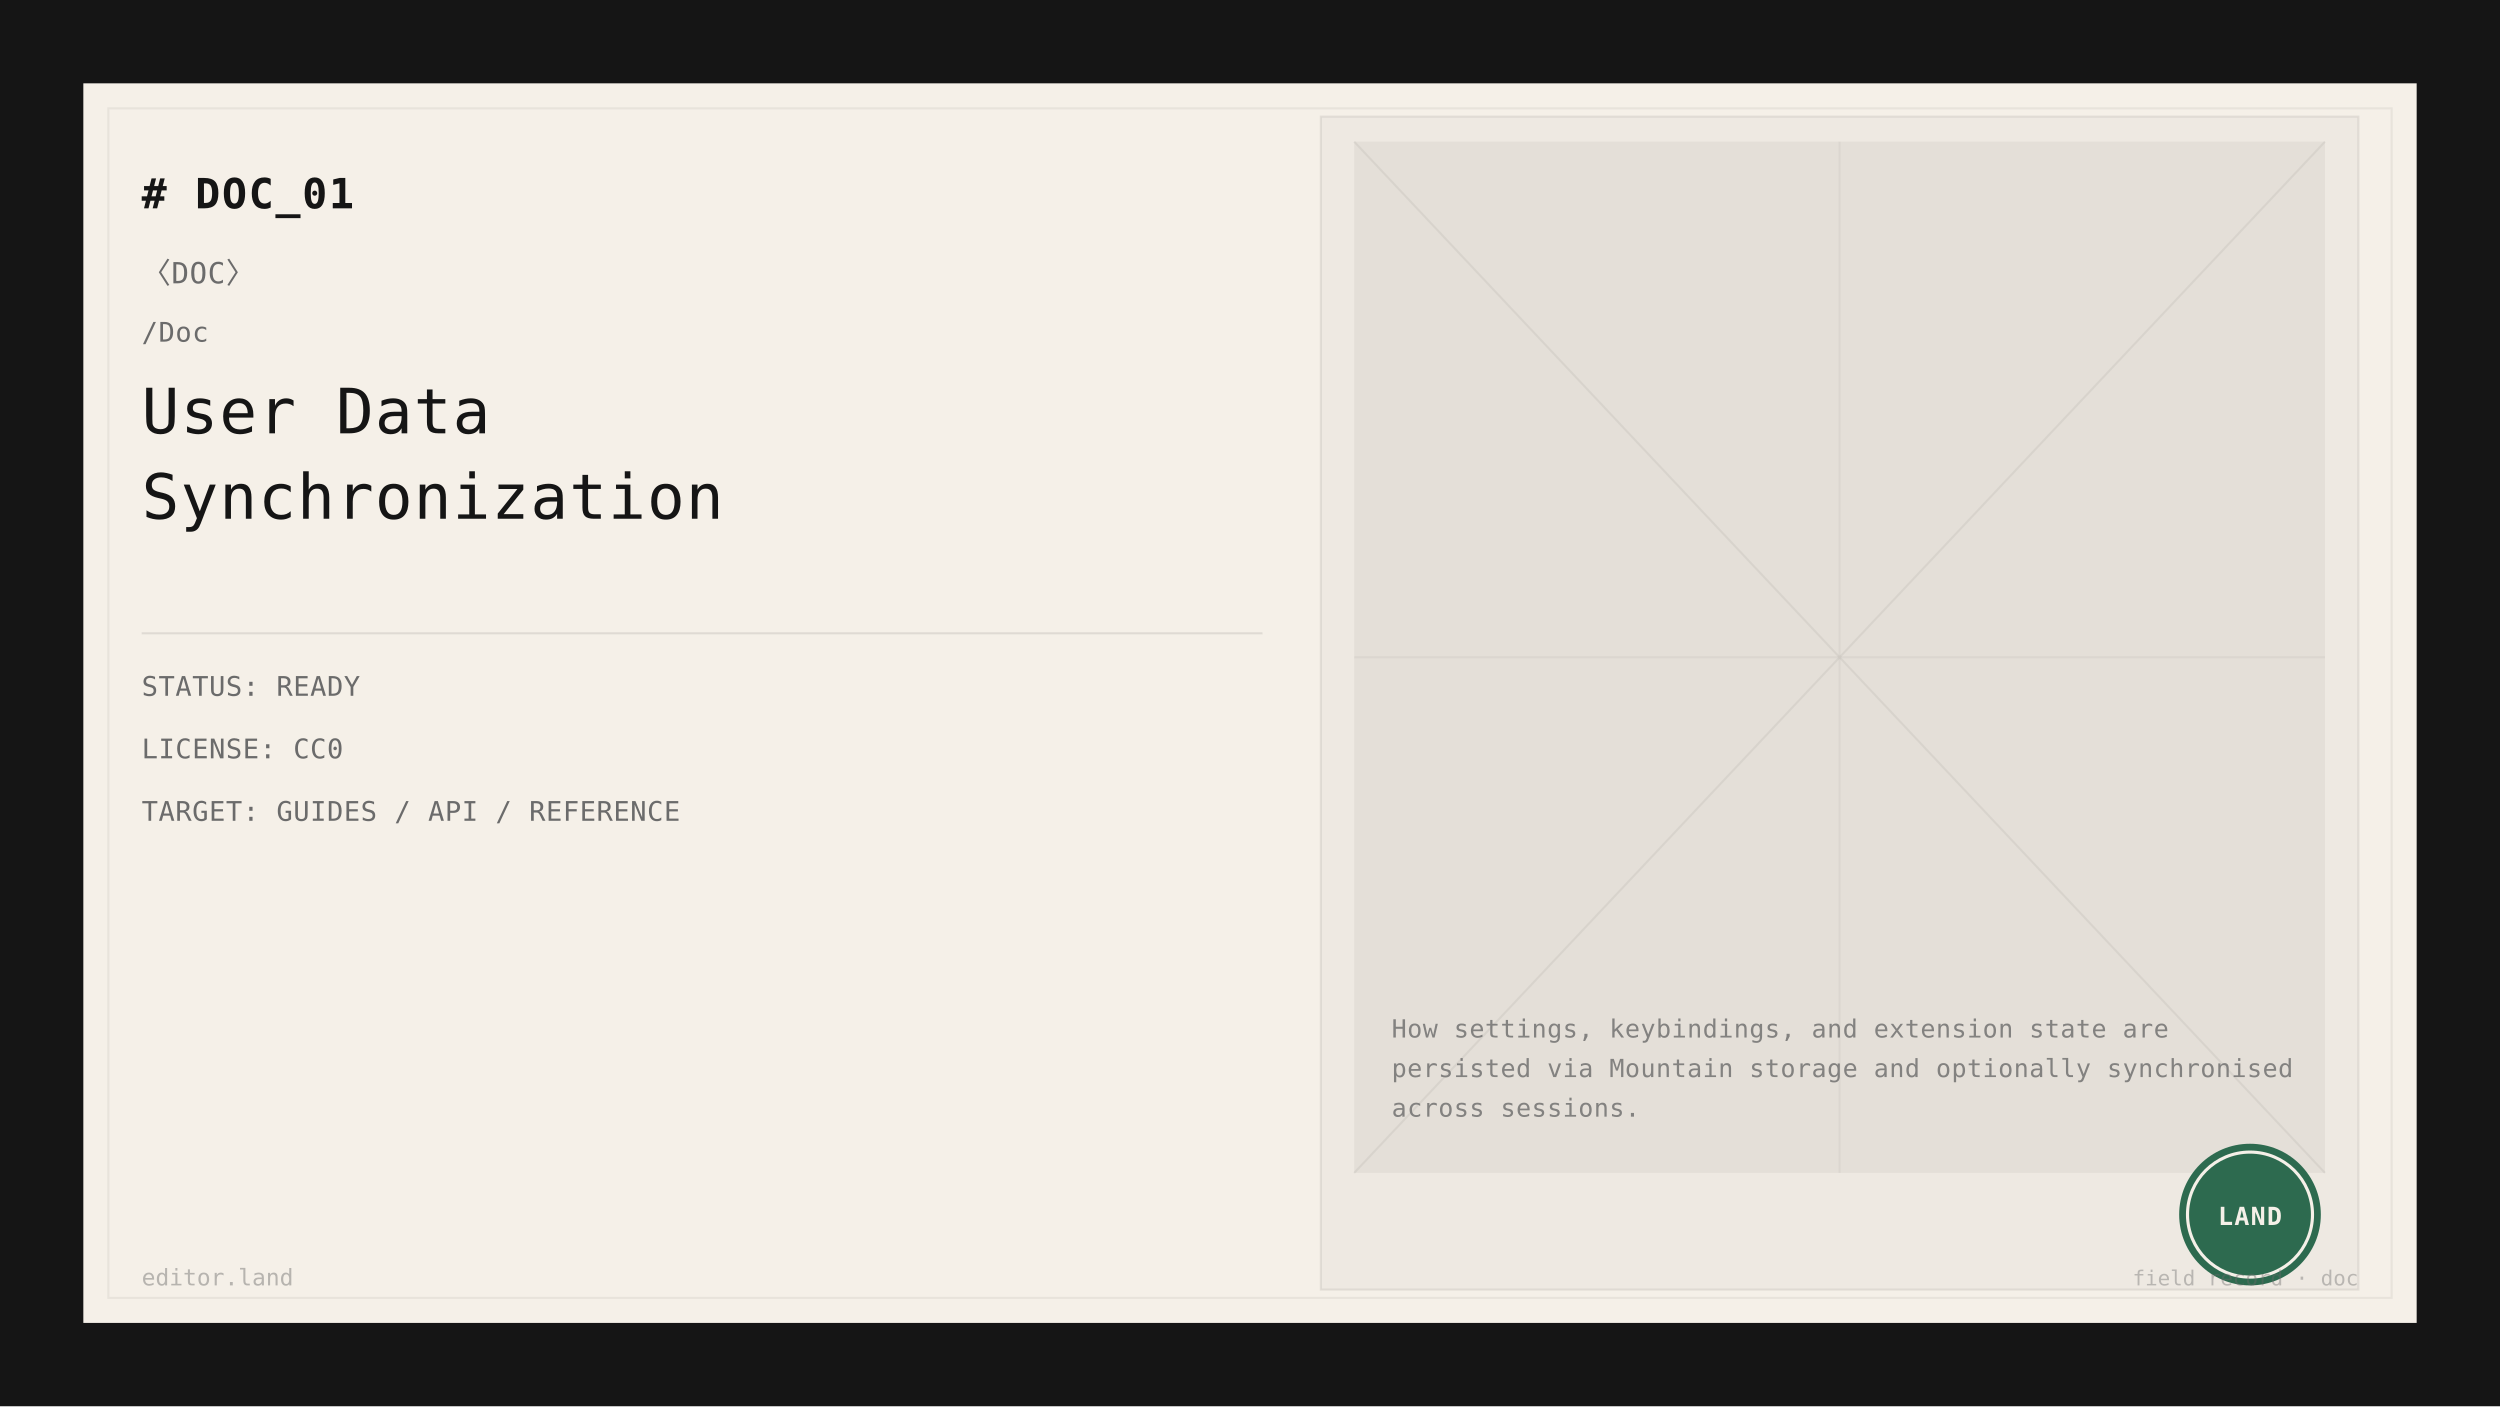
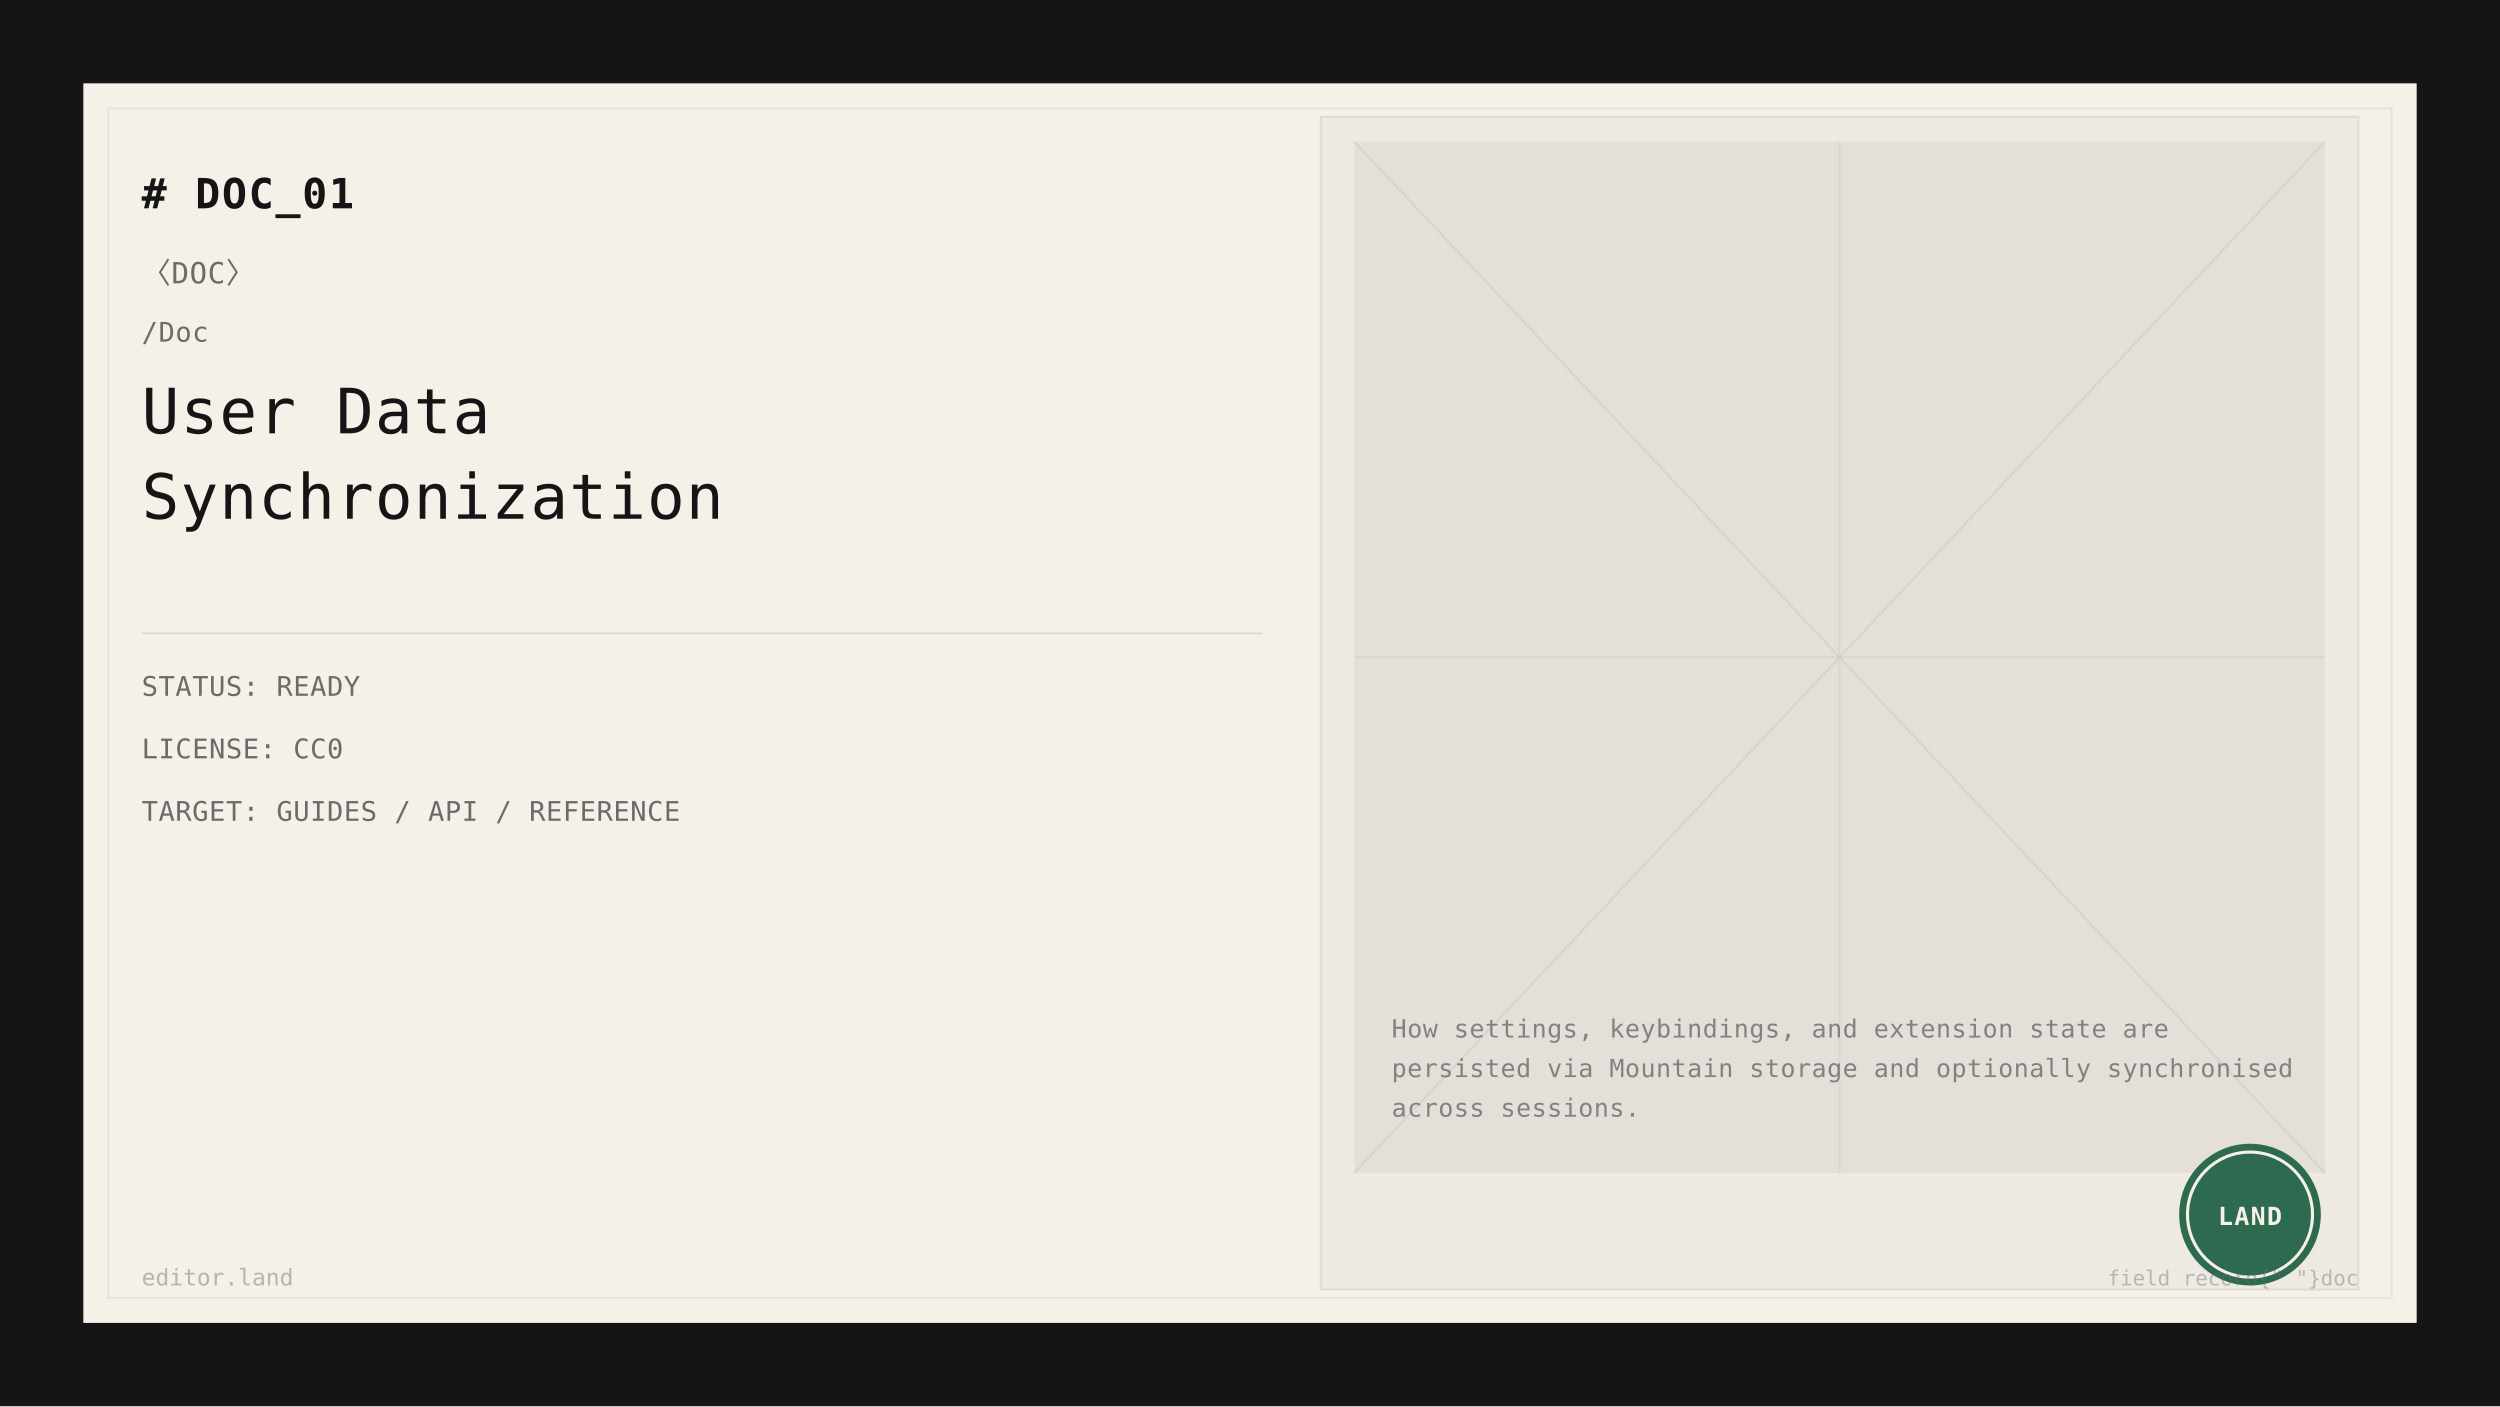
<svg xmlns="http://www.w3.org/2000/svg" width="1200" height="675" viewBox="0 0 1200 675">
  <path fill="#151515" d="M0 0h1200v675H0z" />
  <path fill="#f5f0e8" d="M40 40h1120v595H40z" />
  <path fill="none" stroke="#151515" stroke-opacity=".06" d="M52 52h1096v571H52z" />
  <text x="68" y="100" fill="#151515" font-family="'JetBrains Mono', 'SF Mono', 'Fira Code', monospace" font-size="20" font-weight="600" letter-spacing=".04em"># DOC_01</text>
  <text x="68" y="136" fill="#6b6b6b" font-family="'JetBrains Mono', 'SF Mono', 'Fira Code', monospace" font-size="14" font-weight="400" letter-spacing=".02em">〈DOC〉</text>
  <text x="68" y="164" fill="#6b6b6b" font-family="'JetBrains Mono', 'SF Mono', 'Fira Code', monospace" font-size="13" font-weight="400" letter-spacing=".02em">/Doc</text>
  <text x="68" y="208" fill="#151515" font-family="'JetBrains Mono', 'SF Mono', 'Fira Code', monospace" font-size="30" font-weight="500" letter-spacing=".02em">User Data</text>
  <text x="68" y="249" fill="#151515" font-family="'JetBrains Mono', 'SF Mono', 'Fira Code', monospace" font-size="30" font-weight="500" letter-spacing=".02em">Synchronization</text>
  <path stroke="#151515" stroke-opacity=".1" d="M68 304h538" />
  <text x="68" y="334" fill="#6b6b6b" font-family="'JetBrains Mono', 'SF Mono', 'Fira Code', monospace" font-size="13" font-weight="400" letter-spacing=".02em">STATUS: READY</text>
  <text x="68" y="364" fill="#6b6b6b" font-family="'JetBrains Mono', 'SF Mono', 'Fira Code', monospace" font-size="13" font-weight="400" letter-spacing=".02em">LICENSE: CC0</text>
  <text x="68" y="394" fill="#6b6b6b" font-family="'JetBrains Mono', 'SF Mono', 'Fira Code', monospace" font-size="13" font-weight="400" letter-spacing=".02em">TARGET: GUIDES / API / REFERENCE</text>
  <path fill="#151515" fill-opacity=".03" d="M634 56h498v563H634z" />
  <path fill="none" stroke="#151515" stroke-opacity=".08" d="M634 56h498v563H634z" />
  <path fill="#151515" fill-opacity=".05" d="M650 68h466v495H650z" />
  <path stroke="#151515" stroke-opacity=".06" d="m650 68 466 495m0-495L650 563" />
  <path stroke="#151515" stroke-opacity=".04" d="M883 68v495M650 315.5h466" />
  <text x="668" y="498" fill="#6b6b6b" fill-opacity=".8" font-family="'JetBrains Mono', 'SF Mono', 'Fira Code', monospace" font-size="12" font-weight="400" letter-spacing=".02em">How settings, keybindings, and extension state are</text>
  <text x="668" y="517" fill="#6b6b6b" fill-opacity=".8" font-family="'JetBrains Mono', 'SF Mono', 'Fira Code', monospace" font-size="12" font-weight="400" letter-spacing=".02em">persisted via Mountain storage and optionally synchronised</text>
  <text x="668" y="536" fill="#6b6b6b" fill-opacity=".8" font-family="'JetBrains Mono', 'SF Mono', 'Fira Code', monospace" font-size="12" font-weight="400" letter-spacing=".02em">across sessions.</text>
  <circle cx="1080" cy="583" r="34" fill="#2d6a4f" />
  <circle cx="1080" cy="583" r="30" fill="none" stroke="#f5f0e8" stroke-width="1.5" />
  <text x="1080" y="588" fill="#f5f0e8" font-family="'JetBrains Mono', 'SF Mono', 'Fira Code', monospace" font-size="12" font-weight="600" letter-spacing=".05em" text-anchor="middle">LAND</text>
  <text x="68" y="617" fill="#6b6b6b" fill-opacity=".45" font-family="'JetBrains Mono', 'SF Mono', 'Fira Code', monospace" font-size="11" font-weight="400">editor.land</text>
-   <text x="1132" y="617" fill="#6b6b6b" fill-opacity=".4" font-family="'JetBrains Mono', 'SF Mono', 'Fira Code', monospace" font-size="10" font-weight="400" text-anchor="end">field record · doc</text>
+   <text x="1132" y="617" fill="#6b6b6b" fill-opacity=".4" font-family="'JetBrains Mono', 'SF Mono', 'Fira Code', monospace" font-size="10" font-weight="400" text-anchor="end">field record{" "}doc</text>
</svg>
